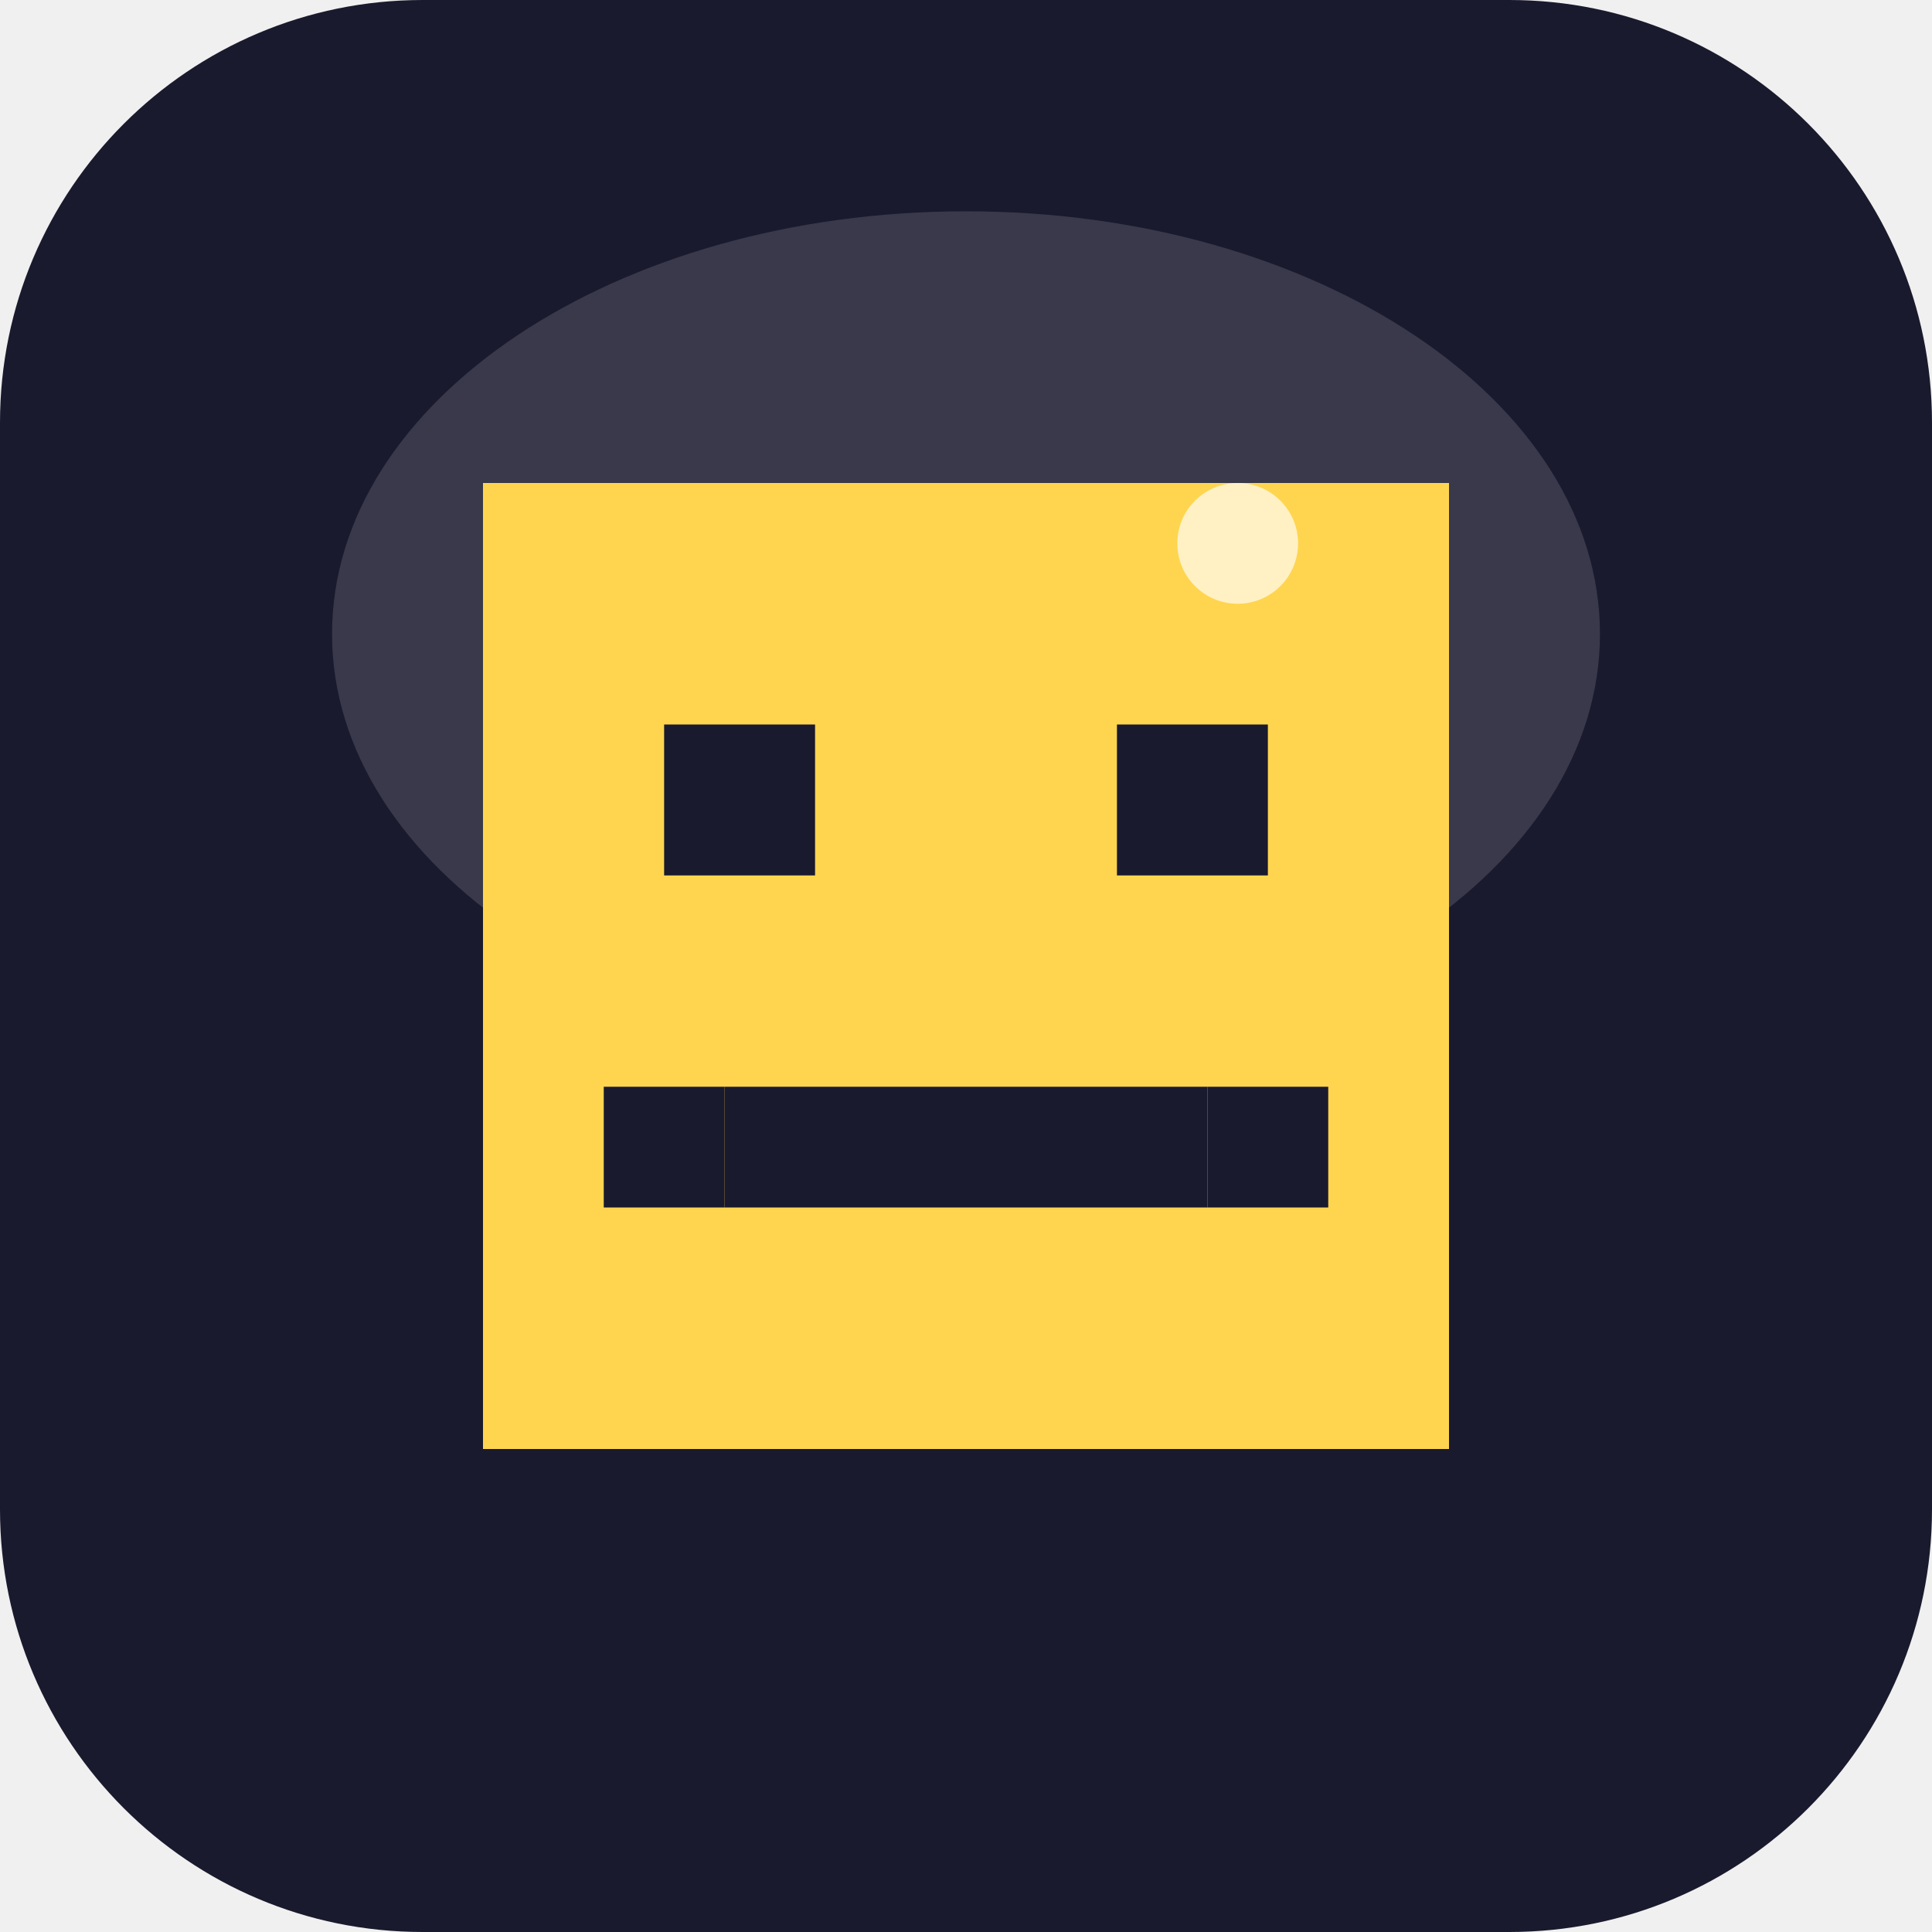
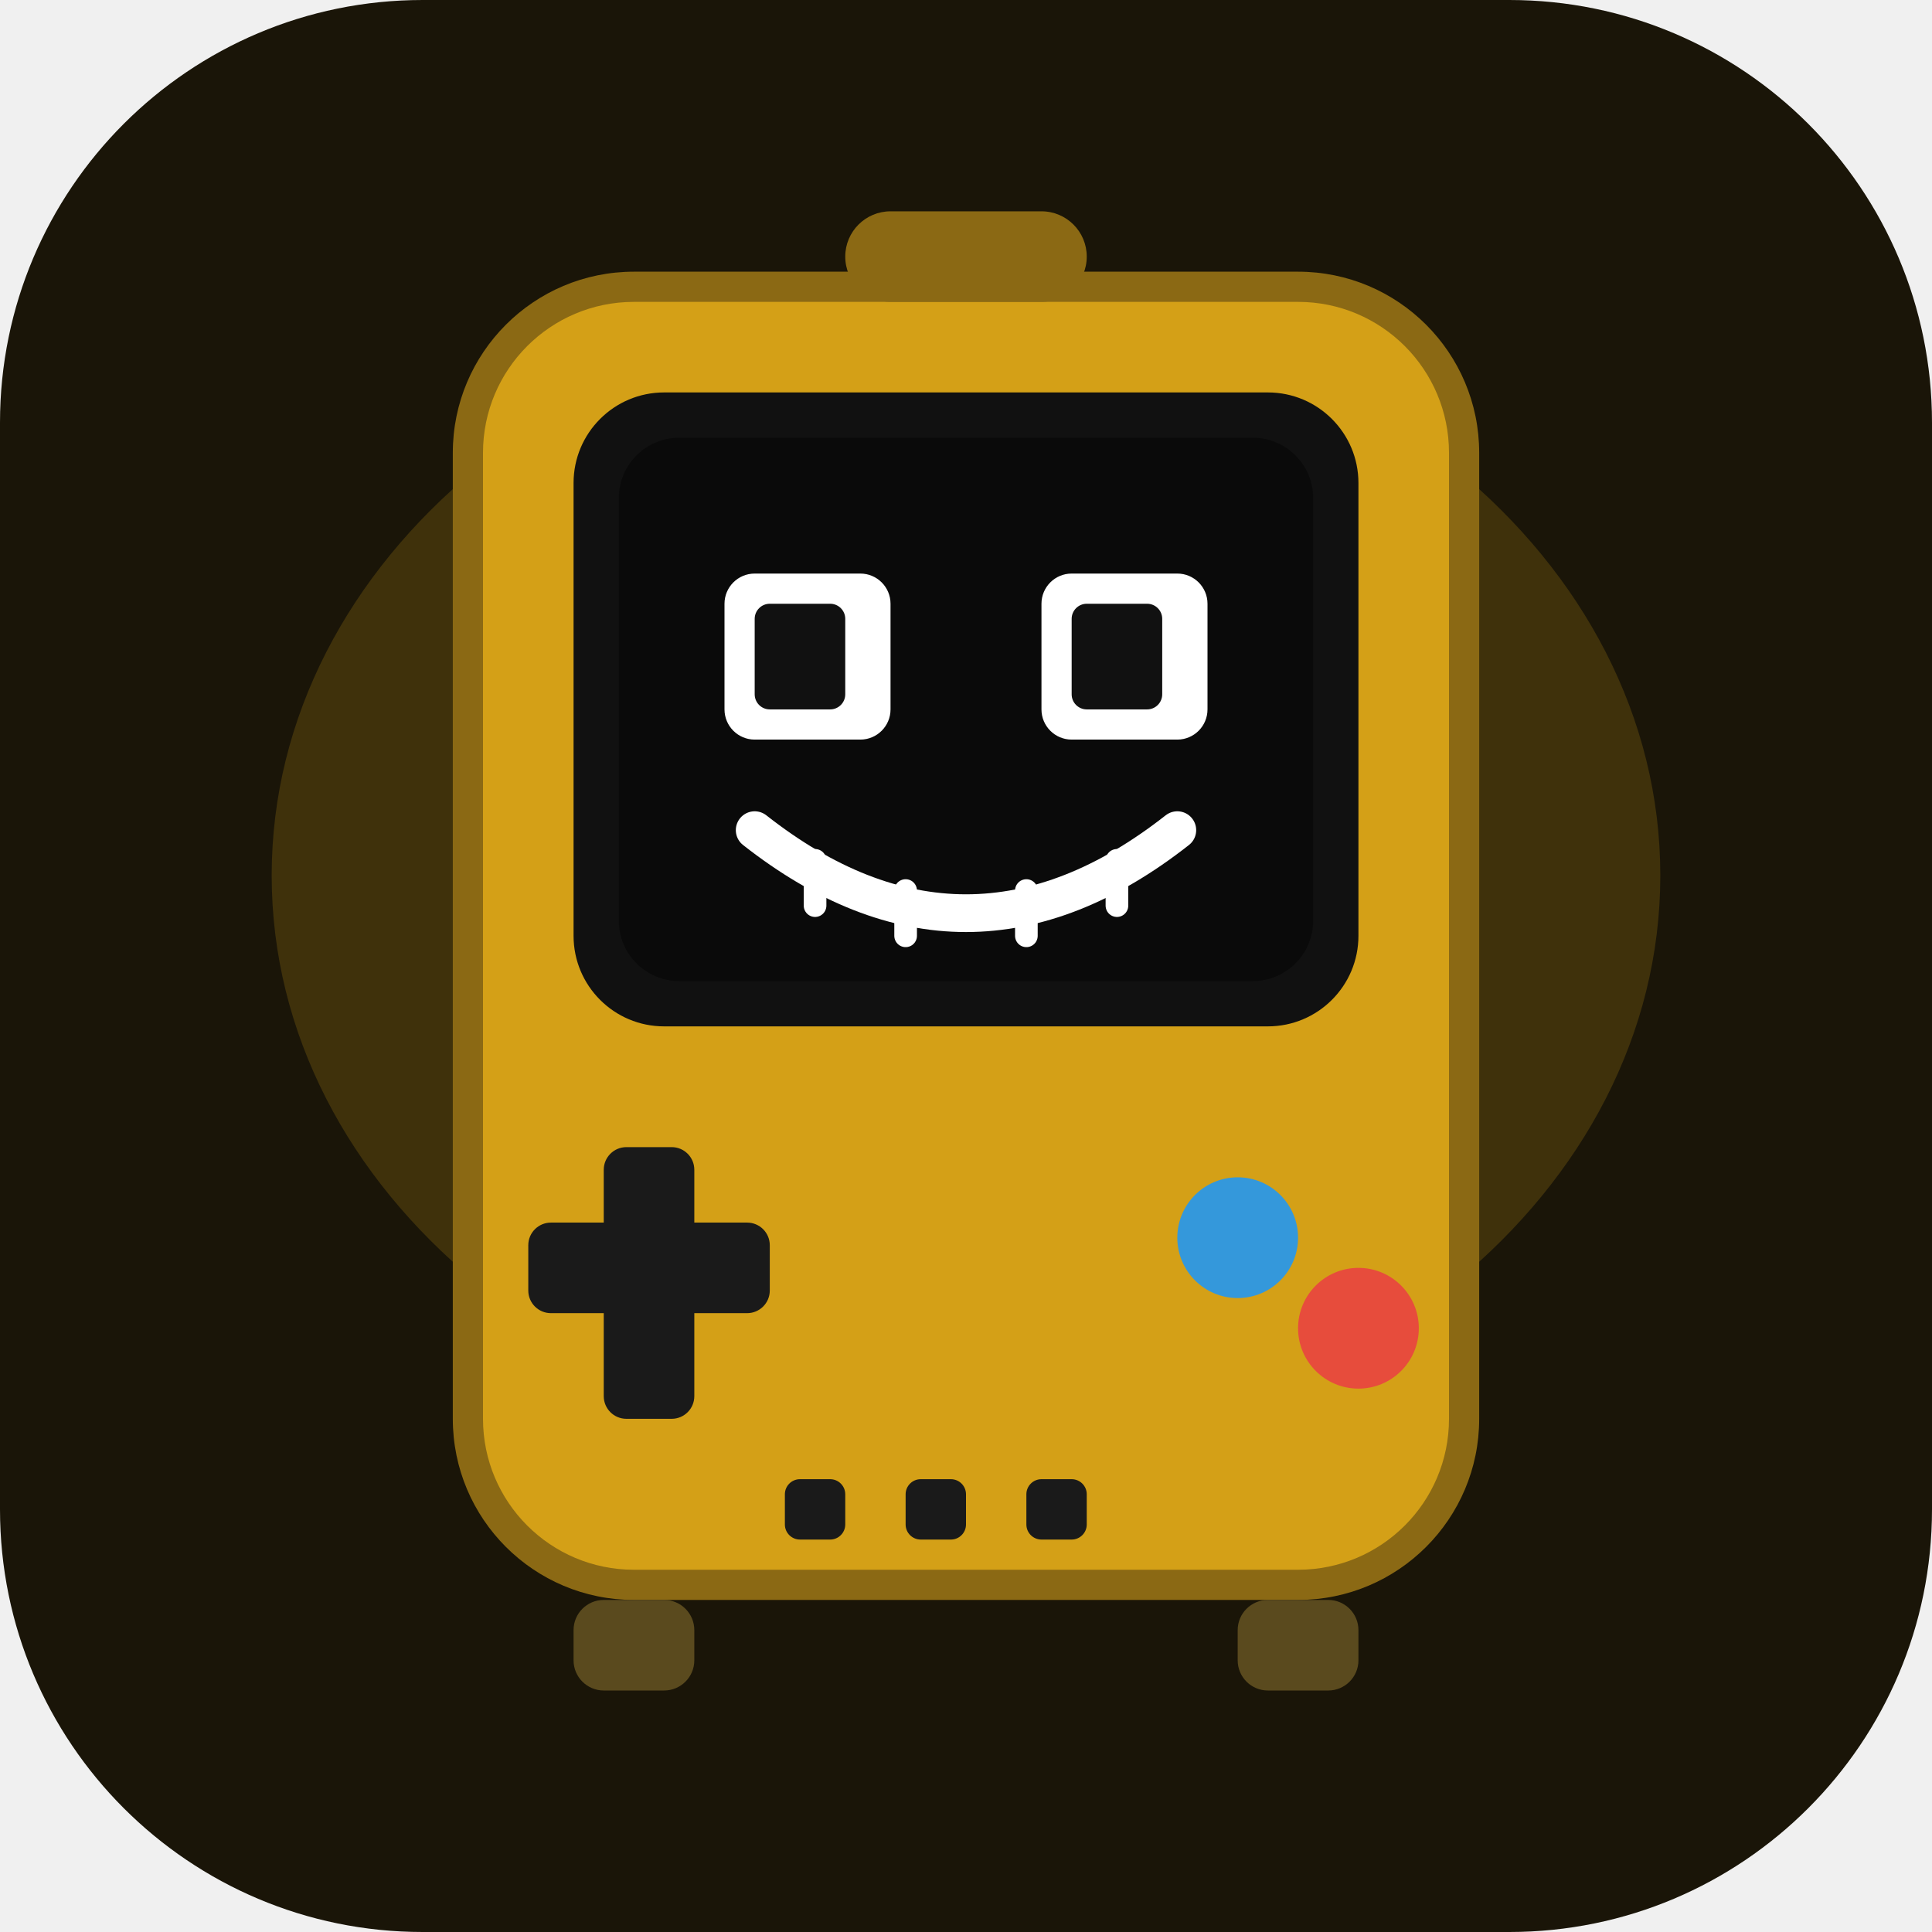
<svg xmlns="http://www.w3.org/2000/svg" viewBox="0 0 128 128" fill="none" aria-hidden="true">
  <style>
-     .el { transform-box: fill-box; transform-origin: center; }
-     .bob { animation: bob 2.8s ease-in-out infinite; }
-     .sway { animation: sway 3.2s ease-in-out infinite; }
-     .sway-slow { animation: sway 4.4s ease-in-out infinite; }
-     .pulse { animation: pulse 2.4s ease-in-out infinite; }
-     .spin { animation: spin 12s linear infinite; }
-     .spin-rev { animation: spin 16s linear infinite reverse; }
-     .dash { animation: dash 1.6s ease-in-out infinite; }
-     .wag { animation: wag 1.1s ease-in-out infinite; }
-     .wag-opp { animation: wag 1.1s ease-in-out infinite reverse; }
-     .twitch { animation: twitch 2.6s ease-in-out infinite; }
-     .twitch-d { animation: twitch 2.6s ease-in-out infinite; animation-delay: .18s; }
-     .flicker { animation: flicker 1.4s ease-in-out infinite; }
-     .wave { animation: wave 2.2s ease-in-out infinite; }
-     .floaty { animation: floaty 3.6s ease-in-out infinite; }
-     .blink { animation: blink 3.8s steps(1, end) infinite; }
-     .spark { animation: spark 2s ease-in-out infinite; }
-     .flash { animation: flash 2.8s ease-in-out infinite; }
-     .swim { animation: swim 2.4s ease-in-out infinite; }
-     .drip { animation: drip 2.6s ease-in-out infinite; }
-     .halo { opacity: .14; animation: halo 2.8s ease-in-out infinite; pointer-events: none; }
-     @keyframes halo { 0%,100% { opacity: .14; } 50% { opacity: .32; } }
-     @keyframes bob { 0%,100% { transform: translateY(0); } 50% { transform: translateY(-3px); } }
-     @keyframes sway { 0%,100% { transform: rotate(-3deg); } 50% { transform: rotate(3deg); } }
-     @keyframes pulse { 0%,100% { transform: scale(1); opacity: 1; } 50% { transform: scale(1.08); opacity: .85; } }
-     @keyframes spin { to { transform: rotate(360deg); } }
-     @keyframes dash { 0%,100% { transform: translateX(-3px); } 50% { transform: translateX(4px); } }
-     @keyframes wag { 0%,100% { transform: rotate(-10deg); } 50% { transform: rotate(10deg); } }
-     @keyframes twitch { 0%,86%,100% { transform: rotate(0); } 90% { transform: rotate(-8deg); } 94% { transform: rotate(6deg); } }
-     @keyframes flicker { 0%,100% { transform: scaleY(1) translateY(0); } 40% { transform: scaleY(1.08) translateY(-2px); } 70% { transform: scaleY(.96) translateY(1px); } }
-     @keyframes wave { 0%,100% { transform: translateX(0); } 50% { transform: translateX(4px); } }
-     @keyframes floaty { 0%,100% { transform: translateY(0); } 50% { transform: translateY(-5px); } }
-     @keyframes blink { 0%,92%,100% { transform: scaleY(1); } 94%,96% { transform: scaleY(.12); } }
-     @keyframes spark { 0%,100% { transform: scale(1); opacity: 1; } 50% { transform: scale(1.25); opacity: .7; } }
-     @keyframes flash { 0%,72%,100% { opacity: 1; } 78% { opacity: .35; } 84% { opacity: 1; } }
-     @keyframes swim { 0%,100% { transform: translateY(0) rotate(-2deg); } 50% { transform: translateY(-3px) rotate(2deg); } }
-     @keyframes drip { 0%,100% { transform: translateY(0) scaleY(1); } 50% { transform: translateY(4px) scaleY(1.04); } }
-     @media (prefers-reduced-motion: reduce) {
-       .el, .halo { animation: none !important; }
-     }
- </style>
-   <rect width="128" height="128" rx="28" fill="#1A1A2E" />
-   <ellipse class="halo" cx="64" cy="42" rx="42" ry="28" fill="#ffffff" />
+     .el{transform-box:fill-box;transform-origin:center}
+     .bob{animation:bob 2.8s ease-in-out infinite}
+     .blink{animation:blink 3.8s steps(1,end) infinite}
+     .glow{animation:glow 2s ease-in-out infinite}
+     @keyframes bob{0%,100%{transform:translateY(0)}50%{transform:translateY(-3px)}}
+     @keyframes blink{0%,90%,100%{transform:scaleY(1)}93%,97%{transform:scaleY(.1)}}
+     @keyframes glow{0%,100%{opacity:.12}50%{opacity:.3}}
+     @media(prefers-reduced-motion:reduce){.el{animation:none!important}}
+   </style>
+   <rect width="128" height="128" rx="28" fill="#1a1508" />
+   <ellipse class="glow" cx="64" cy="58" rx="46" ry="38" fill="#d4a017" opacity=".2" />
  <g class="el bob">
-     <rect x="32" y="32" width="64" height="64" fill="#FFD54F" />
-     <rect class="el blink" x="44" y="48" width="10" height="10" fill="#1A1A2E" />
-     <rect class="el blink" x="74" y="48" width="10" height="10" fill="#1A1A2E" />
-     <rect x="48" y="72" width="32" height="8" fill="#1A1A2E" />
-     <rect x="40" y="72" width="8" height="8" fill="#1A1A2E" />
-     <rect x="80" y="72" width="8" height="8" fill="#1A1A2E" />
+     <rect x="30" y="18" width="68" height="88" rx="12" fill="#8b6914" />
+     <rect x="32" y="20" width="64" height="84" rx="10" fill="#d4a017" />
+     <rect x="38" y="26" width="52" height="42" rx="6" fill="#111" />
+     <rect x="41" y="29" width="46" height="36" rx="4" fill="#0a0a0a" />
+     <g class="el blink">
+       <rect x="48" y="38" width="11" height="11" rx="2" fill="#fff" />
+       <rect x="69" y="38" width="11" height="11" rx="2" fill="#fff" />
+       <rect x="50" y="40" width="6" height="7" rx="1" fill="#111" />
+       <rect x="71" y="40" width="6" height="7" rx="1" fill="#111" />
+     </g>
+     <path d="M50 55 Q64 66 78 55" stroke="#fff" stroke-width="2.5" fill="none" stroke-linecap="round" />
+     <line x1="54" y1="57" x2="54" y2="60" stroke="#fff" stroke-width="1.5" stroke-linecap="round" />
+     <line x1="60" y1="59" x2="60" y2="62" stroke="#fff" stroke-width="1.5" stroke-linecap="round" />
+     <line x1="68" y1="59" x2="68" y2="62" stroke="#fff" stroke-width="1.5" stroke-linecap="round" />
+     <line x1="74" y1="57" x2="74" y2="60" stroke="#fff" stroke-width="1.5" stroke-linecap="round" />
+     <rect x="40" y="76" width="6" height="18" rx="1.5" fill="#1a1a1a" />
+     <rect x="35" y="81" width="16" height="6" rx="1.5" fill="#1a1a1a" />
+     <circle cx="82" cy="82" r="4" fill="#3498db" />
+     <circle cx="90" cy="88" r="4" fill="#e74c3c" />
+     <rect x="52" y="98" width="4" height="4" rx="1" fill="#1a1a1a" />
+     <rect x="60" y="98" width="4" height="4" rx="1" fill="#1a1a1a" />
+     <rect x="68" y="98" width="4" height="4" rx="1" fill="#1a1a1a" />
+     <rect x="38" y="106" width="8" height="6" rx="2" fill="#5a4a1e" />
+     <rect x="82" y="106" width="8" height="6" rx="2" fill="#5a4a1e" />
+     <rect x="56" y="14" width="16" height="6" rx="3" fill="#8b6914" />
  </g>
-   <circle cx="82" cy="36" r="4" fill="#FFF8E1" opacity=".8">
-     <animate attributeName="opacity" values=".8;.2;.8" dur="1.8s" repeatCount="indefinite" />
-   </circle>
</svg>
